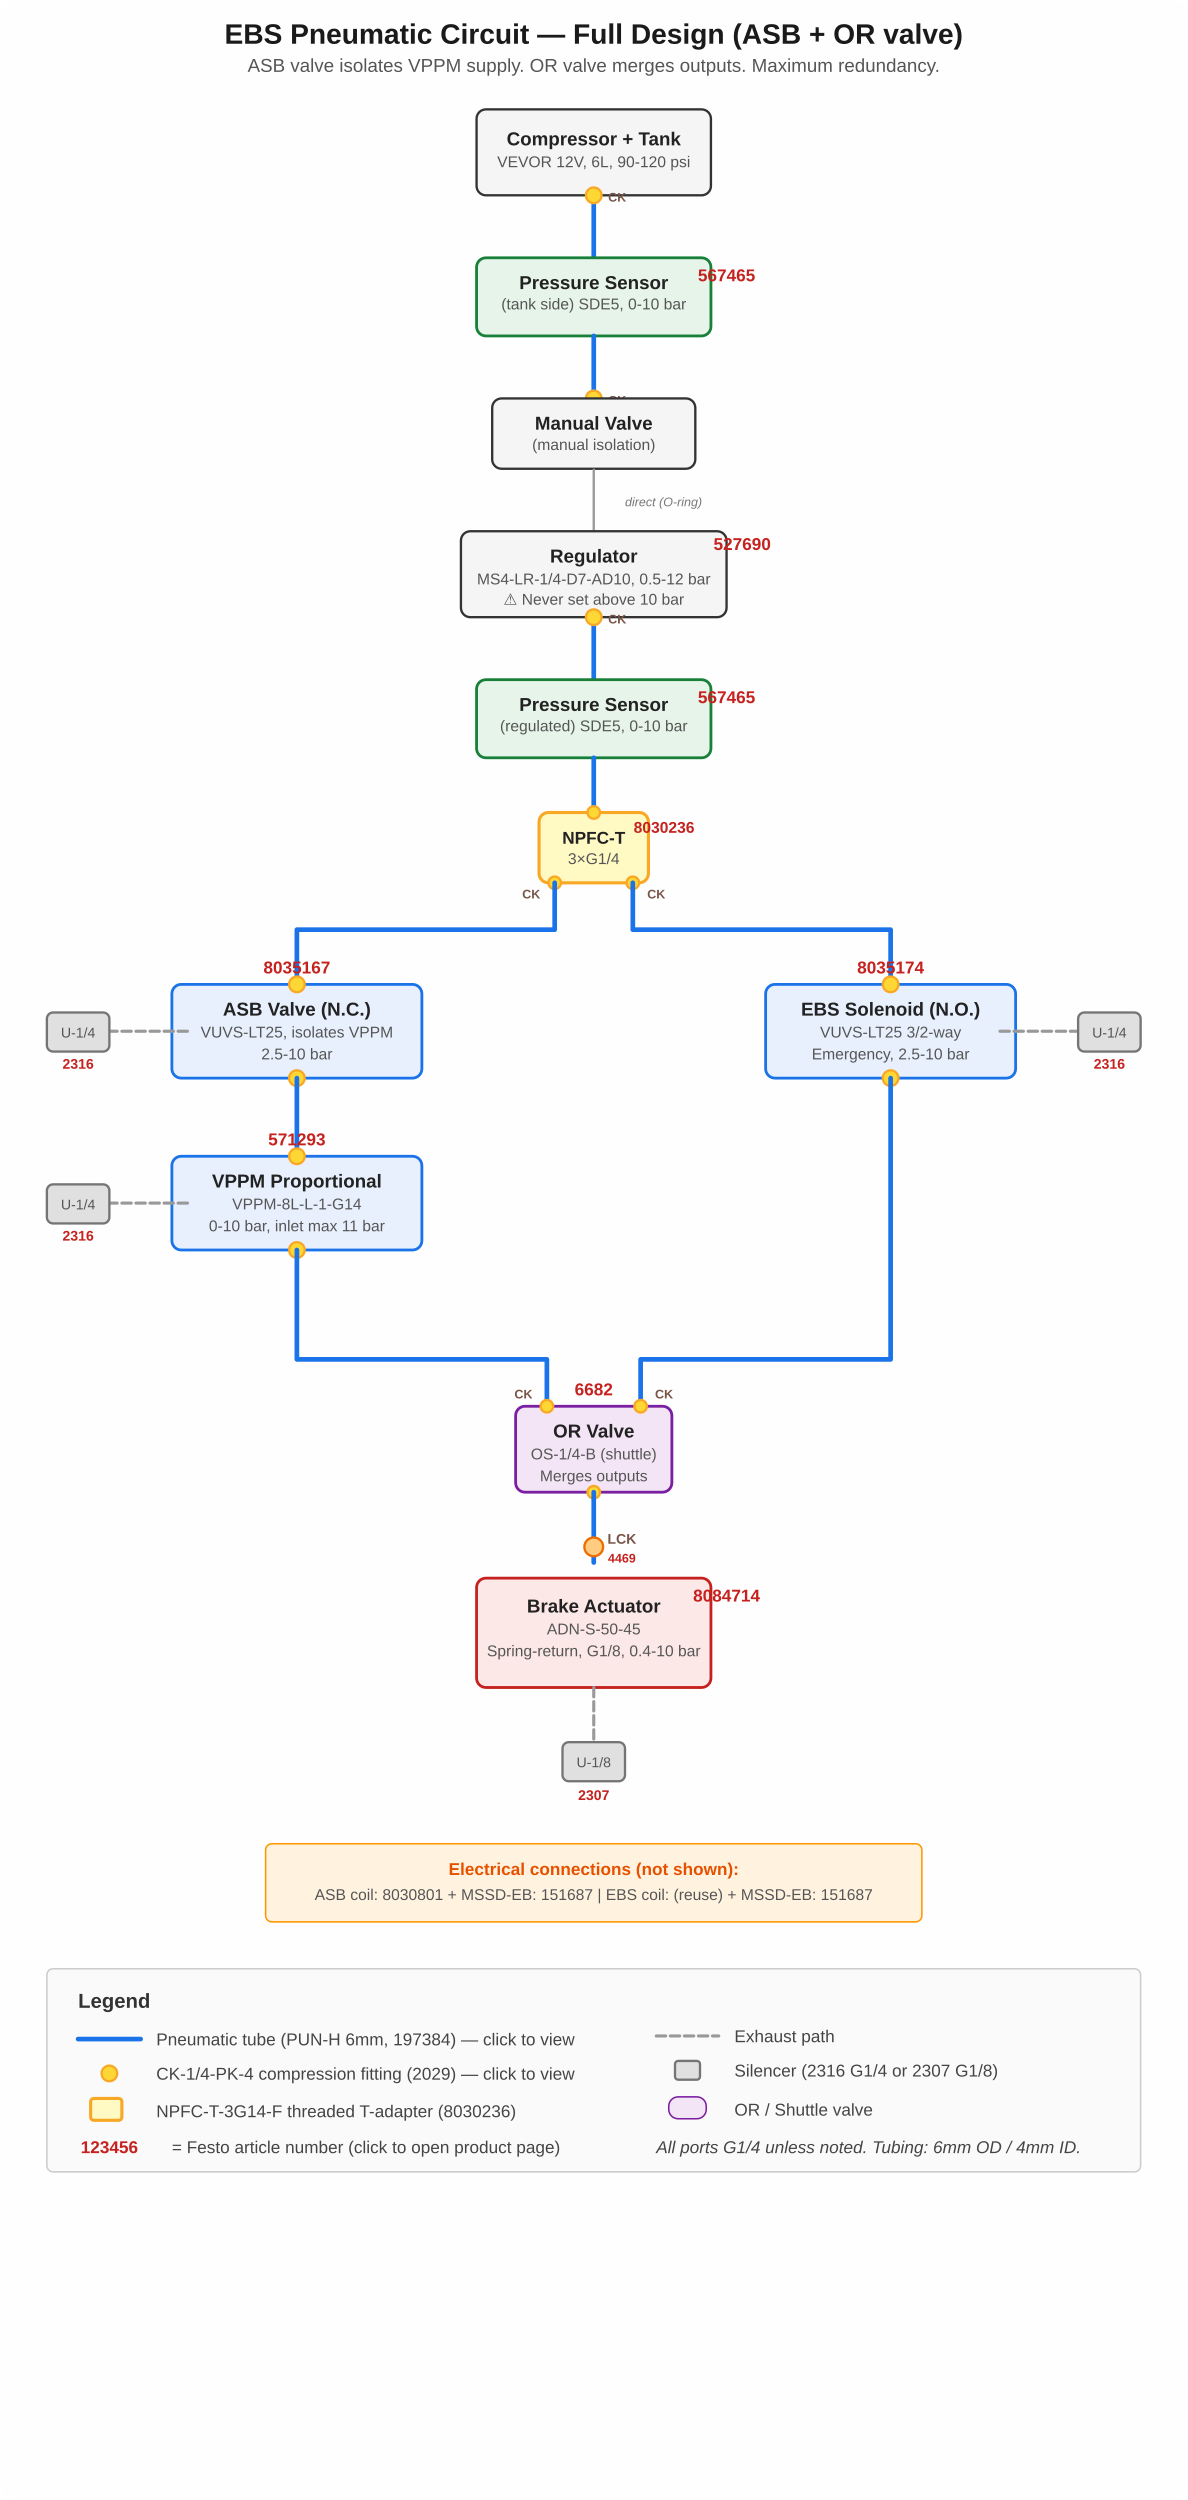
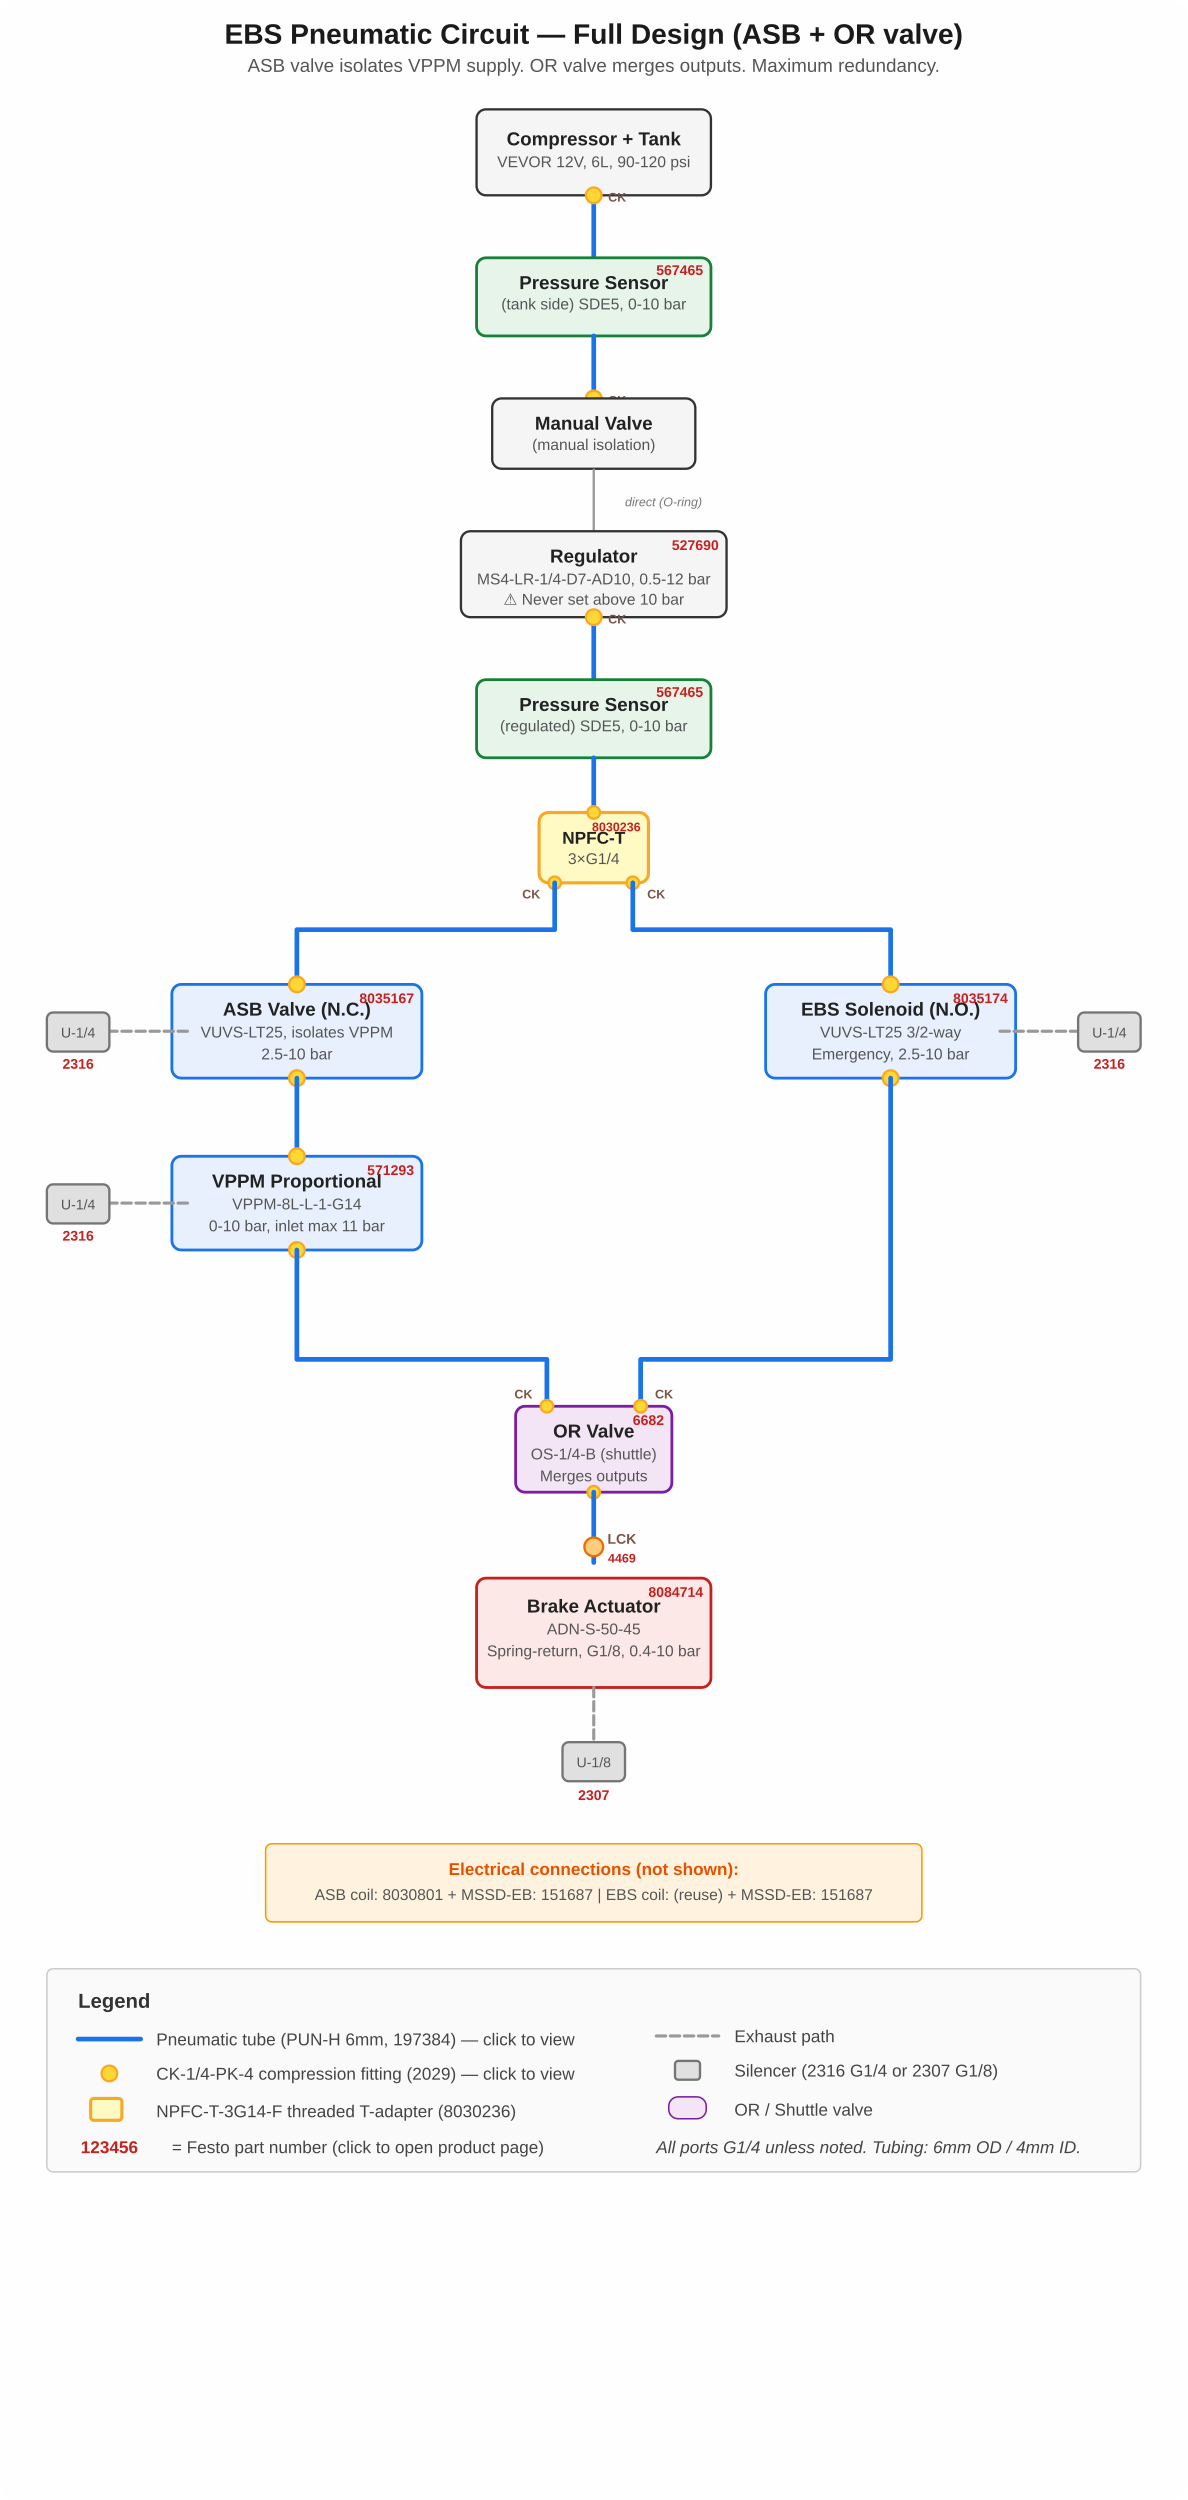
<svg xmlns="http://www.w3.org/2000/svg" xmlns:xlink="http://www.w3.org/1999/xlink" viewBox="0 0 760 1600" width="760" height="1600">
  <style>
    text { font-family: 'Segoe UI', Arial, Helvetica, sans-serif; }
    .title { font-size: 18px; font-weight: bold; fill: #1a1a1a; }
    .subtitle { font-size: 12px; fill: #555; }
    .comp-box { fill: #f5f5f5; stroke: #333; stroke-width: 1.5; rx: 6; }
    .comp-box-valve { fill: #e8f0fe; stroke: #1a73e8; stroke-width: 1.8; rx: 6; }
    .comp-box-actuator { fill: #fce8e6; stroke: #c5221f; stroke-width: 1.8; rx: 6; }
    .comp-box-sensor { fill: #e6f4ea; stroke: #188038; stroke-width: 1.8; rx: 6; }
    .comp-box-shuttle { fill: #f3e5f5; stroke: #7b1fa2; stroke-width: 1.8; rx: 6; }
    .comp-label { font-size: 12px; font-weight: 600; fill: #222; text-anchor: middle; }
    .comp-detail { font-size: 10px; fill: #555; text-anchor: middle; }
    .ref-num { font-size: 11px; font-weight: bold; fill: #c5221f; text-anchor: middle; }
    .port-label { font-size: 9px; fill: #666; text-anchor: middle; }
    .tube { fill: none; stroke: #1a73e8; stroke-width: 3; stroke-linecap: round; stroke-linejoin: round; }
    .tube-exhaust { fill: none; stroke: #999; stroke-width: 2; stroke-dasharray: 6,3; stroke-linecap: round; }
    .ck-fitting { fill: #fdd835; stroke: #f9a825; stroke-width: 1.5; }
    .ck-label { font-size: 8px; fill: #795548; text-anchor: middle; font-weight: 600; }
    .silencer { fill: #e0e0e0; stroke: #757575; stroke-width: 1.5; }
    .npfc-t { fill: #fff9c4; stroke: #f9a825; stroke-width: 2; }
    .legend-box { fill: #fafafa; stroke: #ccc; stroke-width: 1; rx: 4; }
    .note-box { fill: #fff3e0; stroke: #ff9800; stroke-width: 1; rx: 4; }
    a:hover .comp-box, a:hover .comp-box-valve, a:hover .comp-box-actuator,
    a:hover .comp-box-sensor, a:hover .comp-box-shuttle,
    a:hover .npfc-t, a:hover .silencer, g:hover &gt; .comp-box {
      stroke-width: 3; filter: drop-shadow(0 2px 4px rgba(0,0,0,0.2));
    }
    a:hover .tube { stroke-width: 4; }
    a:hover .ck-fitting { stroke-width: 2.5; filter: drop-shadow(0 1px 3px rgba(0,0,0,0.3)); }
  </style>
  <rect width="760" height="1600" fill="#fefefe" rx="10" />
  <text x="380" y="28" text-anchor="middle" class="title">EBS Pneumatic Circuit — Full Design (ASB + OR valve)</text>
  <text x="380" y="46" text-anchor="middle" class="subtitle">ASB valve isolates VPPM supply. OR valve merges outputs. Maximum redundancy.</text>
  <g>
    <rect x="305" y="70" width="150" height="55" class="comp-box" />
    <text x="380" y="93" class="comp-label">Compressor + Tank</text>
    <text x="380" y="107" class="comp-detail">VEVOR 12V, 6L, 90-120 psi</text>
  </g>
  <a xlink:href="https://www.festo.com/es/es/a/197384/" target="_blank">
    <line x1="380" y1="125" x2="380" y2="165" class="tube" />
  </a>
  <a xlink:href="https://www.festo.com/es/es/a/2029/" target="_blank">
    <circle cx="380" cy="125" r="5" class="ck-fitting" />
    <text x="395" y="129" class="ck-label">CK</text>
  </a>
  <a xlink:href="https://www.festo.com/es/es/a/567465/" target="_blank">
    <rect x="305" y="165" width="150" height="50" class="comp-box-sensor" />
    <text x="380" y="185" class="comp-label">Pressure Sensor</text>
    <text x="380" y="198" class="comp-detail">(tank side) SDE5, 0-10 bar</text>
-     <text x="465" y="180" class="ref-num">567465</text>
+     <text x="450" y="176" class="ref-num" style="text-anchor:end;font-size:9px;">567465</text>
  </a>
  <a xlink:href="https://www.festo.com/es/es/a/197384/" target="_blank">
    <line x1="380" y1="215" x2="380" y2="255" class="tube" />
  </a>
  <a xlink:href="https://www.festo.com/es/es/a/2029/" target="_blank">
    <circle cx="380" cy="255" r="5" class="ck-fitting" />
    <text x="395" y="259" class="ck-label">CK</text>
  </a>
  <g>
    <rect x="315" y="255" width="130" height="45" class="comp-box" />
    <text x="380" y="275" class="comp-label">Manual Valve</text>
    <text x="380" y="288" class="comp-detail">(manual isolation)</text>
  </g>
  <line x1="380" y1="300" x2="380" y2="340" stroke="#999" stroke-width="1.5" />
  <text x="400" y="324" style="font-size:8px;fill:#777;font-style:italic;">direct (O-ring)</text>
  <a xlink:href="https://www.festo.com/es/es/a/527690/" target="_blank">
    <rect x="295" y="340" width="170" height="55" class="comp-box" />
    <text x="380" y="360" class="comp-label">Regulator</text>
    <text x="380" y="374" class="comp-detail">MS4-LR-1/4-D7-AD10, 0.5-12 bar</text>
    <text x="380" y="387" class="comp-detail">⚠ Never set above 10 bar</text>
-     <text x="475" y="352" class="ref-num">527690</text>
+     <text x="460" y="352" class="ref-num" style="text-anchor:end;font-size:9px;">527690</text>
  </a>
  <a xlink:href="https://www.festo.com/es/es/a/197384/" target="_blank">
    <line x1="380" y1="395" x2="380" y2="435" class="tube" />
  </a>
  <a xlink:href="https://www.festo.com/es/es/a/2029/" target="_blank">
    <circle cx="380" cy="395" r="5" class="ck-fitting" />
    <text x="395" y="399" class="ck-label">CK</text>
  </a>
  <a xlink:href="https://www.festo.com/es/es/a/567465/" target="_blank">
    <rect x="305" y="435" width="150" height="50" class="comp-box-sensor" />
    <text x="380" y="455" class="comp-label">Pressure Sensor</text>
    <text x="380" y="468" class="comp-detail">(regulated) SDE5, 0-10 bar</text>
-     <text x="465" y="450" class="ref-num">567465</text>
+     <text x="450" y="446" class="ref-num" style="text-anchor:end;font-size:9px;">567465</text>
  </a>
  <a xlink:href="https://www.festo.com/es/es/a/197384/" target="_blank">
    <line x1="380" y1="485" x2="380" y2="520" class="tube" />
  </a>
  <a xlink:href="https://www.festo.com/es/es/a/8030236/" target="_blank">
    <rect x="345" y="520" width="70" height="45" class="npfc-t" rx="6" />
    <text x="380" y="540" class="comp-label" style="font-size:11px">NPFC-T</text>
    <text x="380" y="553" class="comp-detail">3×G1/4</text>
-     <text x="425" y="533" class="ref-num" style="font-size:10px">8030236</text>
+     <text x="410" y="532" class="ref-num" style="text-anchor:end;font-size:8px;">8030236</text>
  </a>
  <a xlink:href="https://www.festo.com/es/es/a/2029/" target="_blank">
    <circle cx="355" cy="565" r="4" class="ck-fitting" />
    <text x="340" y="575" class="ck-label">CK</text>
  </a>
  <a xlink:href="https://www.festo.com/es/es/a/2029/" target="_blank">
    <circle cx="405" cy="565" r="4" class="ck-fitting" />
    <text x="420" y="575" class="ck-label">CK</text>
  </a>
  <a xlink:href="https://www.festo.com/es/es/a/2029/" target="_blank">
    <circle cx="380" cy="520" r="4" class="ck-fitting" />
  </a>
  <a xlink:href="https://www.festo.com/es/es/a/197384/" target="_blank">
    <polyline points="355,565 355,595 190,595 190,630" class="tube" />
  </a>
  <a xlink:href="https://www.festo.com/es/es/a/8035167/" target="_blank">
    <rect x="110" y="630" width="160" height="60" class="comp-box-valve" />
    <text x="190" y="650" class="comp-label">ASB Valve (N.C.)</text>
    <text x="190" y="664" class="comp-detail">VUVS-LT25, isolates VPPM</text>
    <text x="190" y="678" class="comp-detail">2.5-10 bar</text>
-     <text x="190" y="623" class="ref-num">8035167</text>
+     <text x="265" y="642" class="ref-num" style="text-anchor:end;font-size:9px;">8035167</text>
  </a>
  <a xlink:href="https://www.festo.com/es/es/a/2029/" target="_blank">
    <circle cx="190" cy="630" r="5" class="ck-fitting" />
  </a>
  <a xlink:href="https://www.festo.com/es/es/a/2029/" target="_blank">
    <circle cx="190" cy="690" r="5" class="ck-fitting" />
  </a>
  <line x1="120" y1="660" x2="70" y2="660" class="tube-exhaust" />
  <a xlink:href="https://www.festo.com/es/es/a/2316/" target="_blank">
    <rect x="30" y="648" width="40" height="25" class="silencer" rx="4" />
    <text x="50" y="664" style="font-size:9px;fill:#555;text-anchor:middle;">U-1/4</text>
    <text x="50" y="684" class="ref-num" style="font-size:9px">2316</text>
  </a>
  <a xlink:href="https://www.festo.com/es/es/a/197384/" target="_blank">
    <line x1="190" y1="690" x2="190" y2="740" class="tube" />
  </a>
  <a xlink:href="https://www.festo.com/es/es/a/571293/" target="_blank">
    <rect x="110" y="740" width="160" height="60" class="comp-box-valve" />
    <text x="190" y="760" class="comp-label">VPPM Proportional</text>
    <text x="190" y="774" class="comp-detail">VPPM-8L-L-1-G14</text>
    <text x="190" y="788" class="comp-detail">0-10 bar, inlet max 11 bar</text>
-     <text x="190" y="733" class="ref-num">571293</text>
+     <text x="265" y="752" class="ref-num" style="text-anchor:end;font-size:9px;">571293</text>
  </a>
  <a xlink:href="https://www.festo.com/es/es/a/2029/" target="_blank">
    <circle cx="190" cy="740" r="5" class="ck-fitting" />
  </a>
  <a xlink:href="https://www.festo.com/es/es/a/2029/" target="_blank">
    <circle cx="190" cy="800" r="5" class="ck-fitting" />
  </a>
  <line x1="120" y1="770" x2="70" y2="770" class="tube-exhaust" />
  <a xlink:href="https://www.festo.com/es/es/a/2316/" target="_blank">
    <rect x="30" y="758" width="40" height="25" class="silencer" rx="4" />
    <text x="50" y="774" style="font-size:9px;fill:#555;text-anchor:middle;">U-1/4</text>
    <text x="50" y="794" class="ref-num" style="font-size:9px">2316</text>
  </a>
  <a xlink:href="https://www.festo.com/es/es/a/197384/" target="_blank">
    <polyline points="405,565 405,595 570,595 570,630" class="tube" />
  </a>
  <a xlink:href="https://www.festo.com/es/es/a/8035174/" target="_blank">
    <rect x="490" y="630" width="160" height="60" class="comp-box-valve" />
    <text x="570" y="650" class="comp-label">EBS Solenoid (N.O.)</text>
    <text x="570" y="664" class="comp-detail">VUVS-LT25 3/2-way</text>
    <text x="570" y="678" class="comp-detail">Emergency, 2.5-10 bar</text>
-     <text x="570" y="623" class="ref-num">8035174</text>
+     <text x="645" y="642" class="ref-num" style="text-anchor:end;font-size:9px;">8035174</text>
  </a>
  <a xlink:href="https://www.festo.com/es/es/a/2029/" target="_blank">
    <circle cx="570" cy="630" r="5" class="ck-fitting" />
  </a>
  <a xlink:href="https://www.festo.com/es/es/a/2029/" target="_blank">
    <circle cx="570" cy="690" r="5" class="ck-fitting" />
  </a>
  <line x1="640" y1="660" x2="690" y2="660" class="tube-exhaust" />
  <a xlink:href="https://www.festo.com/es/es/a/2316/" target="_blank">
    <rect x="690" y="648" width="40" height="25" class="silencer" rx="4" />
    <text x="710" y="664" style="font-size:9px;fill:#555;text-anchor:middle;">U-1/4</text>
    <text x="710" y="684" class="ref-num" style="font-size:9px">2316</text>
  </a>
  <a xlink:href="https://www.festo.com/es/es/a/197384/" target="_blank">
    <polyline points="190,800 190,870 350,870 350,900" class="tube" />
  </a>
  <a xlink:href="https://www.festo.com/es/es/a/197384/" target="_blank">
    <polyline points="570,690 570,870 410,870 410,900" class="tube" />
  </a>
  <a xlink:href="https://www.festo.com/es/es/a/6682/" target="_blank">
    <rect x="330" y="900" width="100" height="55" class="comp-box-shuttle" />
    <text x="380" y="920" class="comp-label">OR Valve</text>
    <text x="380" y="934" class="comp-detail">OS-1/4-B (shuttle)</text>
    <text x="380" y="948" class="comp-detail">Merges outputs</text>
-     <text x="380" y="893" class="ref-num">6682</text>
+     <text x="425" y="912" class="ref-num" style="text-anchor:end;font-size:9px;">6682</text>
  </a>
  <a xlink:href="https://www.festo.com/es/es/a/2029/" target="_blank">
    <circle cx="350" cy="900" r="4" class="ck-fitting" />
    <text x="335" y="895" class="ck-label">CK</text>
  </a>
  <a xlink:href="https://www.festo.com/es/es/a/2029/" target="_blank">
    <circle cx="410" cy="900" r="4" class="ck-fitting" />
    <text x="425" y="895" class="ck-label">CK</text>
  </a>
  <a xlink:href="https://www.festo.com/es/es/a/2029/" target="_blank">
    <circle cx="380" cy="955" r="4" class="ck-fitting" />
  </a>
  <a xlink:href="https://www.festo.com/es/es/a/197384/" target="_blank">
    <line x1="380" y1="955" x2="380" y2="1000" class="tube" />
  </a>
  <a xlink:href="https://www.festo.com/es/es/a/4469/" target="_blank">
    <circle cx="380" cy="990" r="6" style="fill:#ffcc80;stroke:#ef6c00;stroke-width:1.5;" />
    <text x="398" y="988" class="ck-label" style="font-size:9px">LCK</text>
    <text x="398" y="1000" class="ref-num" style="font-size:8px">4469</text>
  </a>
  <a xlink:href="https://www.festo.com/gb/en/a/8084714/" target="_blank">
    <rect x="305" y="1010" width="150" height="70" class="comp-box-actuator" />
    <text x="380" y="1032" class="comp-label">Brake Actuator</text>
    <text x="380" y="1046" class="comp-detail">ADN-S-50-45</text>
    <text x="380" y="1060" class="comp-detail">Spring-return, G1/8, 0.4-10 bar</text>
-     <text x="465" y="1025" class="ref-num">8084714</text>
+     <text x="450" y="1022" class="ref-num" style="text-anchor:end;font-size:9px;">8084714</text>
  </a>
  <line x1="380" y1="1080" x2="380" y2="1115" class="tube-exhaust" />
  <a xlink:href="https://www.festo.com/es/es/a/2307/" target="_blank">
    <rect x="360" y="1115" width="40" height="25" class="silencer" rx="4" />
    <text x="380" y="1131" style="font-size:9px;fill:#555;text-anchor:middle;">U-1/8</text>
    <text x="380" y="1152" class="ref-num" style="font-size:9px">2307</text>
  </a>
  <rect x="170" y="1180" width="420" height="50" class="note-box" />
  <text x="380" y="1200" style="font-size:11px;font-weight:bold;fill:#e65100;text-anchor:middle;">Electrical connections (not shown):</text>
  <text x="380" y="1216" style="font-size:10px;fill:#555;text-anchor:middle;">ASB coil: 8030801 + MSSD-EB: 151687 | EBS coil: (reuse) + MSSD-EB: 151687</text>
  <rect x="30" y="1260" width="700" height="130" class="legend-box" />
  <text x="50" y="1285" style="font-size:13px;font-weight:bold;fill:#333;">Legend</text>
  <line x1="50" y1="1305" x2="90" y2="1305" class="tube" />
  <text x="100" y="1309" style="font-size:11px;fill:#444;">Pneumatic tube (PUN-H 6mm, 197384) — click to view</text>
  <circle cx="70" cy="1327" r="5" class="ck-fitting" />
  <text x="100" y="1331" style="font-size:11px;fill:#444;">CK-1/4-PK-4 compression fitting (2029) — click to view</text>
  <rect x="58" y="1343" width="20" height="14" class="npfc-t" rx="2" />
  <text x="100" y="1355" style="font-size:11px;fill:#444;">NPFC-T-3G14-F threaded T-adapter (8030236)</text>
  <text x="70" y="1378" class="ref-num" style="font-size:11px;">123456</text>
-   <text x="110" y="1378" style="font-size:11px;fill:#444;">= Festo article number (click to open product page)</text>
+   <text x="110" y="1378" style="font-size:11px;fill:#444;">= Festo part number (click to open product page)</text>
  <line x1="420" y1="1303" x2="460" y2="1303" class="tube-exhaust" />
  <text x="470" y="1307" style="font-size:11px;fill:#444;">Exhaust path</text>
  <rect x="432" y="1319" width="16" height="12" class="silencer" rx="2" />
  <text x="470" y="1329" style="font-size:11px;fill:#444;">Silencer (2316 G1/4 or 2307 G1/8)</text>
  <rect x="428" y="1342" width="24" height="14" class="comp-box-shuttle" style="stroke-width:1;" rx="2" />
  <text x="470" y="1354" style="font-size:11px;fill:#444;">OR / Shuttle valve</text>
  <text x="420" y="1378" style="font-size:11px;fill:#444;font-style:italic;">All ports G1/4 unless noted. Tubing: 6mm OD / 4mm ID.</text>
</svg>
